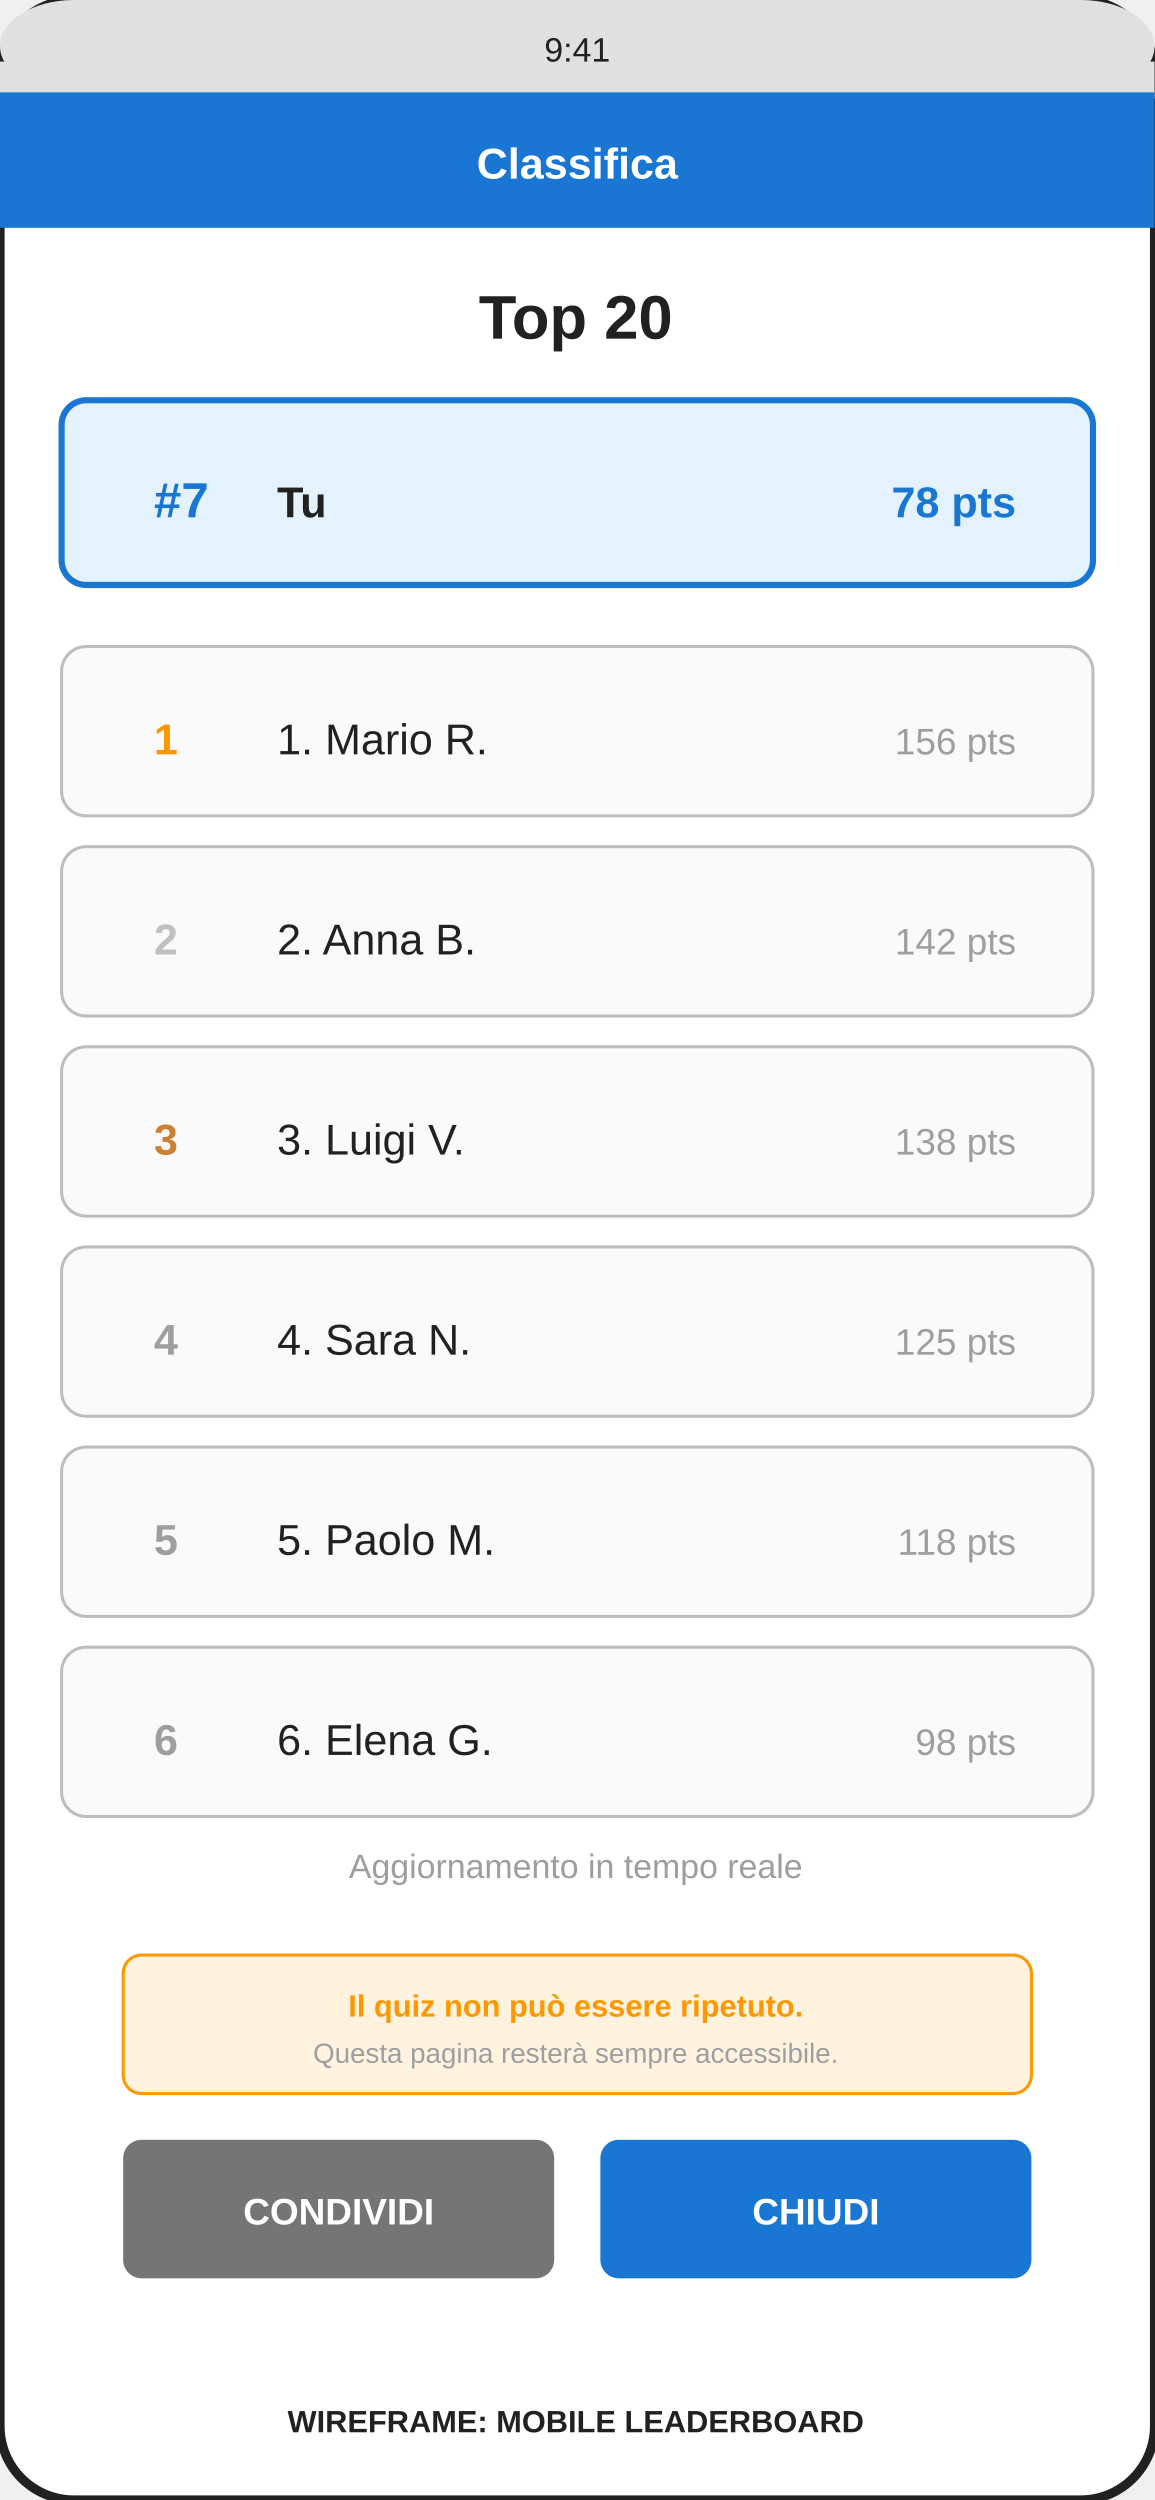
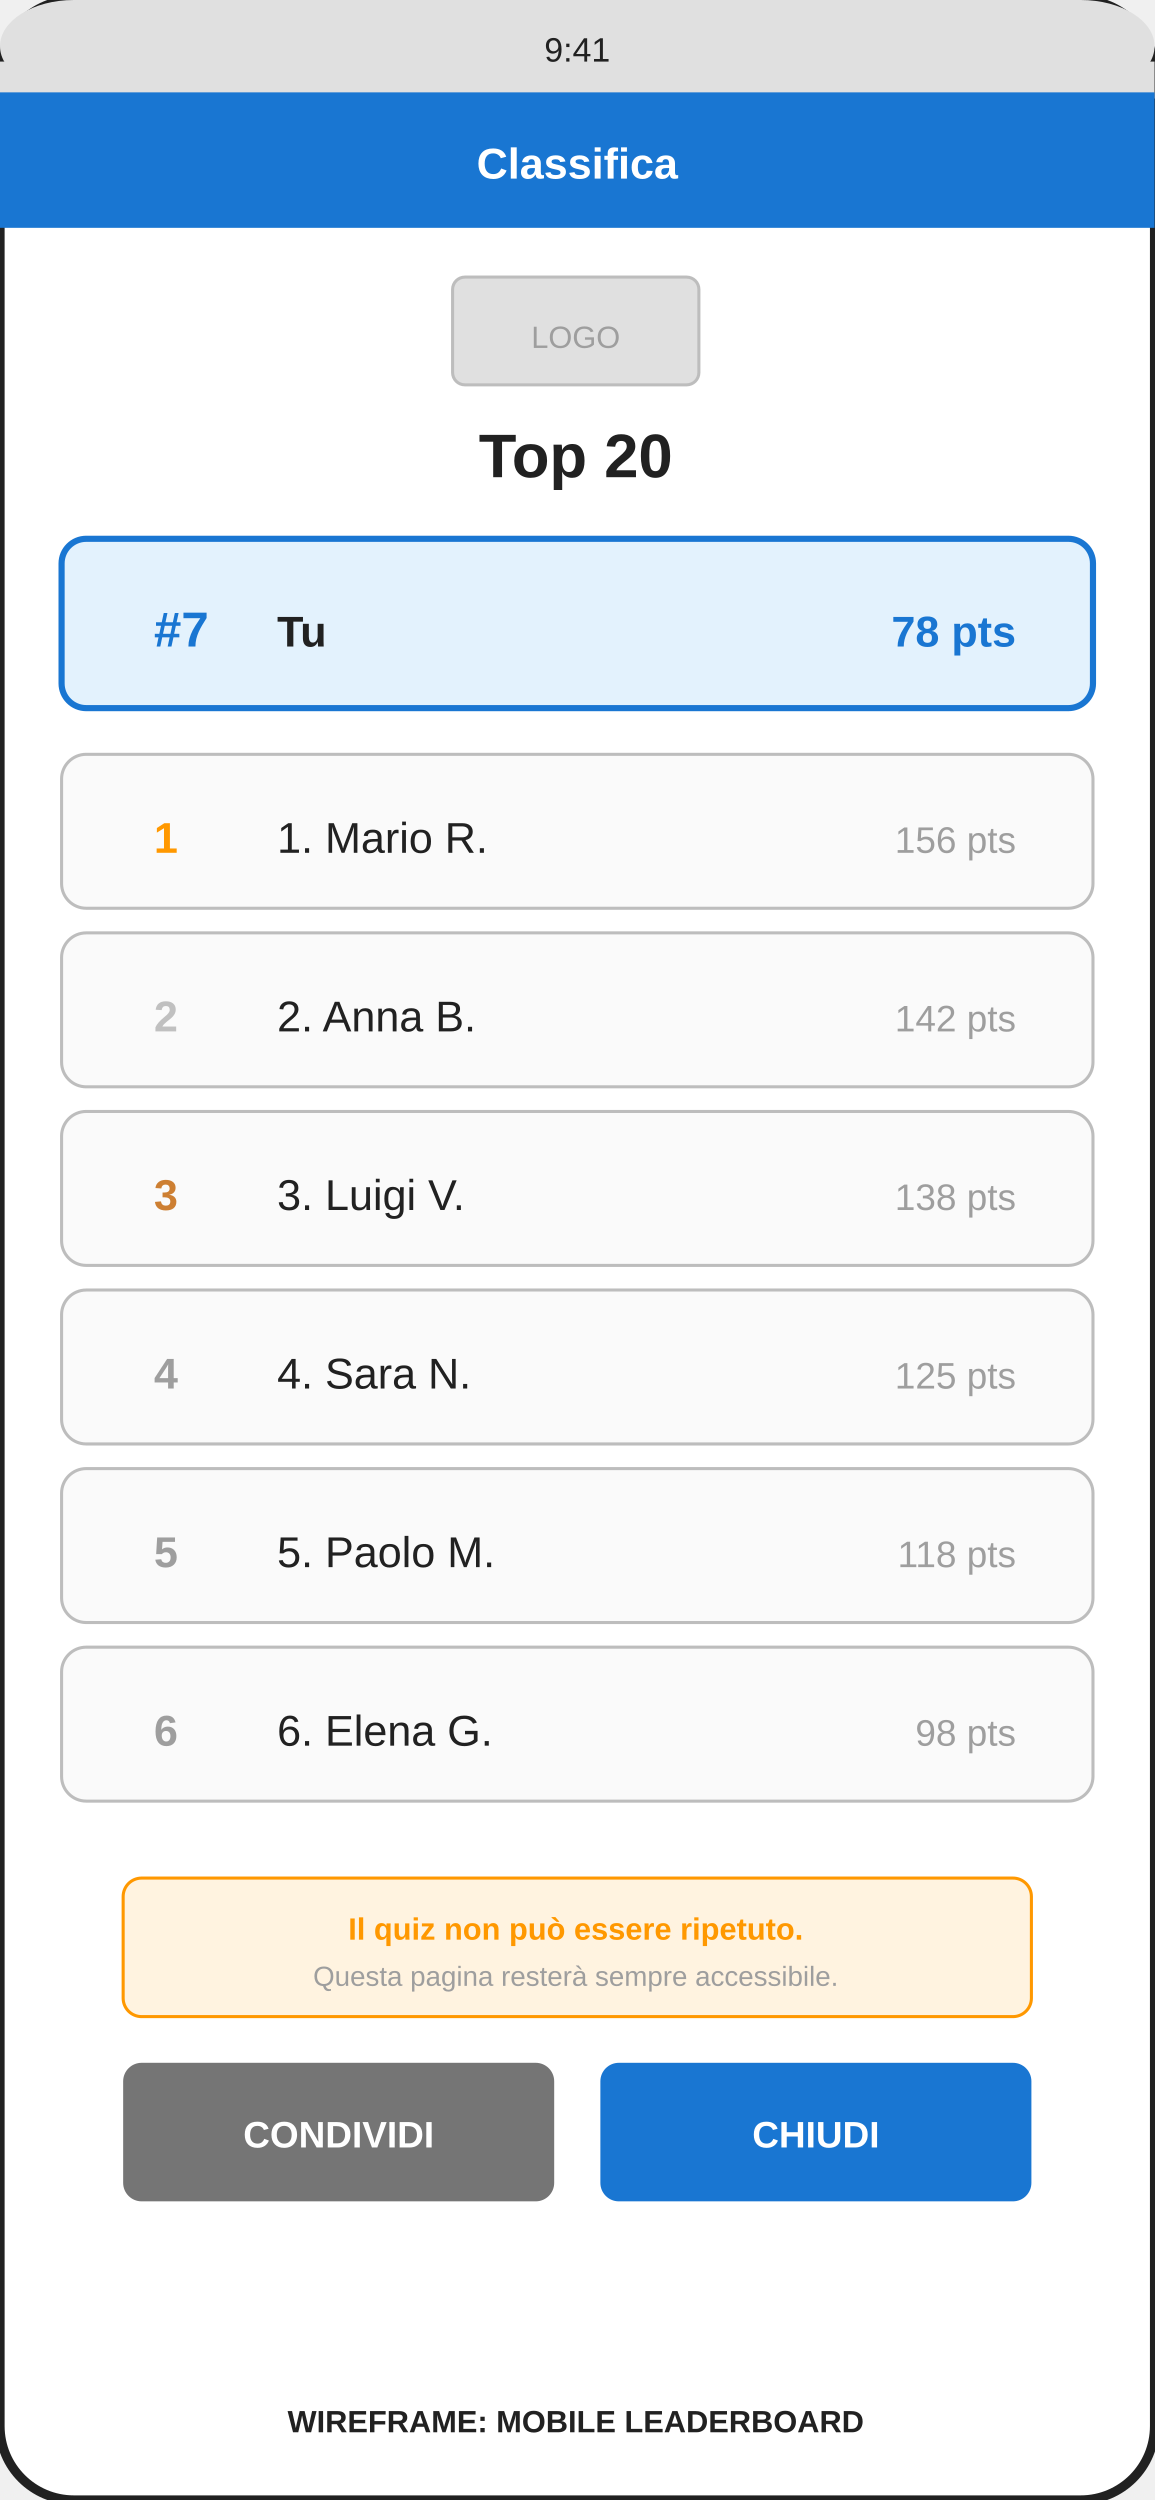
<svg xmlns="http://www.w3.org/2000/svg" baseProfile="full" height="812" version="1.1" width="375">
  <defs />
  <g id="mobile_leaderboard">
    <g id="phone_frame">
      <rect fill="#FFFFFF" height="812" rx="24" ry="24" stroke="#212121" stroke-width="3" width="375" x="0" y="0" />
      <rect fill="#E0E0E0" height="30" rx="24" ry="24" width="375" x="0" y="0" />
      <rect fill="#E0E0E0" height="12" width="375" x="0" y="20" />
      <text fill="#212121" style="font-family: Arial, sans-serif; font-size: 11px; font-weight: normal" text-anchor="middle" x="187.5" y="20">9:41</text>
      <rect fill="#1976D2" height="44" rx="0" ry="0" width="375" x="0" y="30" />
      <text fill="#FFFFFF" style="font-family: Arial, sans-serif; font-size: 14px; font-weight: bold" text-anchor="middle" x="187.5" y="58">Classifica</text>
    </g>
-     <text fill="#212121" style="font-family: Arial, sans-serif; font-size: 20px; font-weight: bold" text-anchor="middle" x="187" y="110">Top 20</text>
+     <g id="logo">
+       <rect fill="#E0E0E0" height="35" rx="4" ry="4" stroke="#BDBDBD" stroke-width="1" width="80" x="147" y="90" />
+       <text fill="#9E9E9E" style="font-family: Arial, sans-serif; font-size: 10px; font-weight: normal" text-anchor="middle" x="187" y="113">LOGO</text>
+     </g>
+     <text fill="#212121" style="font-family: Arial, sans-serif; font-size: 20px; font-weight: bold" text-anchor="middle" x="187" y="155">Top 20</text>
    <g id="your_position">
-       <rect fill="#E3F2FD" height="60" rx="8" ry="8" stroke="#1976D2" stroke-width="2" width="335" x="20" y="130" />
-       <text fill="#1976D2" style="font-family: Arial, sans-serif; font-size: 16px; font-weight: bold" text-anchor="start" x="50" y="168">#7</text>
-       <text fill="#212121" style="font-family: Arial, sans-serif; font-size: 14px; font-weight: bold" text-anchor="start" x="90" y="168">Tu</text>
-       <text fill="#1976D2" style="font-family: Arial, sans-serif; font-size: 14px; font-weight: bold" text-anchor="end" x="330" y="168">78 pts</text>
+       <rect fill="#E3F2FD" height="55" rx="8" ry="8" stroke="#1976D2" stroke-width="2" width="335" x="20" y="175" />
+       <text fill="#1976D2" style="font-family: Arial, sans-serif; font-size: 16px; font-weight: bold" text-anchor="start" x="50" y="210">#7</text>
+       <text fill="#212121" style="font-family: Arial, sans-serif; font-size: 14px; font-weight: bold" text-anchor="start" x="90" y="210">Tu</text>
+       <text fill="#1976D2" style="font-family: Arial, sans-serif; font-size: 14px; font-weight: bold" text-anchor="end" x="330" y="210">78 pts</text>
    </g>
    <g id="row_0">
-       <rect fill="#FAFAFA" height="55" rx="8" ry="8" stroke="#BDBDBD" stroke-width="1" width="335" x="20" y="210" />
-       <text fill="#FF9800" style="font-family: Arial, sans-serif; font-size: 14px; font-weight: bold" text-anchor="start" x="50" y="245">1</text>
-       <text fill="#212121" style="font-family: Arial, sans-serif; font-size: 14px; font-weight: normal" text-anchor="start" x="90" y="245">1. Mario R.</text>
-       <text fill="#9E9E9E" style="font-family: Arial, sans-serif; font-size: 12px; font-weight: normal" text-anchor="end" x="330" y="245">156 pts</text>
+       <rect fill="#FAFAFA" height="50" rx="8" ry="8" stroke="#BDBDBD" stroke-width="1" width="335" x="20" y="245" />
+       <text fill="#FF9800" style="font-family: Arial, sans-serif; font-size: 14px; font-weight: bold" text-anchor="start" x="50" y="277">1</text>
+       <text fill="#212121" style="font-family: Arial, sans-serif; font-size: 14px; font-weight: normal" text-anchor="start" x="90" y="277">1. Mario R.</text>
+       <text fill="#9E9E9E" style="font-family: Arial, sans-serif; font-size: 12px; font-weight: normal" text-anchor="end" x="330" y="277">156 pts</text>
    </g>
    <g id="row_1">
-       <rect fill="#FAFAFA" height="55" rx="8" ry="8" stroke="#BDBDBD" stroke-width="1" width="335" x="20" y="275" />
-       <text fill="#C0C0C0" style="font-family: Arial, sans-serif; font-size: 14px; font-weight: bold" text-anchor="start" x="50" y="310">2</text>
-       <text fill="#212121" style="font-family: Arial, sans-serif; font-size: 14px; font-weight: normal" text-anchor="start" x="90" y="310">2. Anna B.</text>
-       <text fill="#9E9E9E" style="font-family: Arial, sans-serif; font-size: 12px; font-weight: normal" text-anchor="end" x="330" y="310">142 pts</text>
+       <rect fill="#FAFAFA" height="50" rx="8" ry="8" stroke="#BDBDBD" stroke-width="1" width="335" x="20" y="303" />
+       <text fill="#C0C0C0" style="font-family: Arial, sans-serif; font-size: 14px; font-weight: bold" text-anchor="start" x="50" y="335">2</text>
+       <text fill="#212121" style="font-family: Arial, sans-serif; font-size: 14px; font-weight: normal" text-anchor="start" x="90" y="335">2. Anna B.</text>
+       <text fill="#9E9E9E" style="font-family: Arial, sans-serif; font-size: 12px; font-weight: normal" text-anchor="end" x="330" y="335">142 pts</text>
    </g>
    <g id="row_2">
-       <rect fill="#FAFAFA" height="55" rx="8" ry="8" stroke="#BDBDBD" stroke-width="1" width="335" x="20" y="340" />
-       <text fill="#CD7F32" style="font-family: Arial, sans-serif; font-size: 14px; font-weight: bold" text-anchor="start" x="50" y="375">3</text>
-       <text fill="#212121" style="font-family: Arial, sans-serif; font-size: 14px; font-weight: normal" text-anchor="start" x="90" y="375">3. Luigi V.</text>
-       <text fill="#9E9E9E" style="font-family: Arial, sans-serif; font-size: 12px; font-weight: normal" text-anchor="end" x="330" y="375">138 pts</text>
+       <rect fill="#FAFAFA" height="50" rx="8" ry="8" stroke="#BDBDBD" stroke-width="1" width="335" x="20" y="361" />
+       <text fill="#CD7F32" style="font-family: Arial, sans-serif; font-size: 14px; font-weight: bold" text-anchor="start" x="50" y="393">3</text>
+       <text fill="#212121" style="font-family: Arial, sans-serif; font-size: 14px; font-weight: normal" text-anchor="start" x="90" y="393">3. Luigi V.</text>
+       <text fill="#9E9E9E" style="font-family: Arial, sans-serif; font-size: 12px; font-weight: normal" text-anchor="end" x="330" y="393">138 pts</text>
    </g>
    <g id="row_3">
-       <rect fill="#FAFAFA" height="55" rx="8" ry="8" stroke="#BDBDBD" stroke-width="1" width="335" x="20" y="405" />
-       <text fill="#9E9E9E" style="font-family: Arial, sans-serif; font-size: 14px; font-weight: bold" text-anchor="start" x="50" y="440">4</text>
-       <text fill="#212121" style="font-family: Arial, sans-serif; font-size: 14px; font-weight: normal" text-anchor="start" x="90" y="440">4. Sara N.</text>
-       <text fill="#9E9E9E" style="font-family: Arial, sans-serif; font-size: 12px; font-weight: normal" text-anchor="end" x="330" y="440">125 pts</text>
+       <rect fill="#FAFAFA" height="50" rx="8" ry="8" stroke="#BDBDBD" stroke-width="1" width="335" x="20" y="419" />
+       <text fill="#9E9E9E" style="font-family: Arial, sans-serif; font-size: 14px; font-weight: bold" text-anchor="start" x="50" y="451">4</text>
+       <text fill="#212121" style="font-family: Arial, sans-serif; font-size: 14px; font-weight: normal" text-anchor="start" x="90" y="451">4. Sara N.</text>
+       <text fill="#9E9E9E" style="font-family: Arial, sans-serif; font-size: 12px; font-weight: normal" text-anchor="end" x="330" y="451">125 pts</text>
    </g>
    <g id="row_4">
-       <rect fill="#FAFAFA" height="55" rx="8" ry="8" stroke="#BDBDBD" stroke-width="1" width="335" x="20" y="470" />
-       <text fill="#9E9E9E" style="font-family: Arial, sans-serif; font-size: 14px; font-weight: bold" text-anchor="start" x="50" y="505">5</text>
-       <text fill="#212121" style="font-family: Arial, sans-serif; font-size: 14px; font-weight: normal" text-anchor="start" x="90" y="505">5. Paolo M.</text>
-       <text fill="#9E9E9E" style="font-family: Arial, sans-serif; font-size: 12px; font-weight: normal" text-anchor="end" x="330" y="505">118 pts</text>
+       <rect fill="#FAFAFA" height="50" rx="8" ry="8" stroke="#BDBDBD" stroke-width="1" width="335" x="20" y="477" />
+       <text fill="#9E9E9E" style="font-family: Arial, sans-serif; font-size: 14px; font-weight: bold" text-anchor="start" x="50" y="509">5</text>
+       <text fill="#212121" style="font-family: Arial, sans-serif; font-size: 14px; font-weight: normal" text-anchor="start" x="90" y="509">5. Paolo M.</text>
+       <text fill="#9E9E9E" style="font-family: Arial, sans-serif; font-size: 12px; font-weight: normal" text-anchor="end" x="330" y="509">118 pts</text>
    </g>
    <g id="row_5">
-       <rect fill="#FAFAFA" height="55" rx="8" ry="8" stroke="#BDBDBD" stroke-width="1" width="335" x="20" y="535" />
-       <text fill="#9E9E9E" style="font-family: Arial, sans-serif; font-size: 14px; font-weight: bold" text-anchor="start" x="50" y="570">6</text>
-       <text fill="#212121" style="font-family: Arial, sans-serif; font-size: 14px; font-weight: normal" text-anchor="start" x="90" y="570">6. Elena G.</text>
-       <text fill="#9E9E9E" style="font-family: Arial, sans-serif; font-size: 12px; font-weight: normal" text-anchor="end" x="330" y="570">98 pts</text>
+       <rect fill="#FAFAFA" height="50" rx="8" ry="8" stroke="#BDBDBD" stroke-width="1" width="335" x="20" y="535" />
+       <text fill="#9E9E9E" style="font-family: Arial, sans-serif; font-size: 14px; font-weight: bold" text-anchor="start" x="50" y="567">6</text>
+       <text fill="#212121" style="font-family: Arial, sans-serif; font-size: 14px; font-weight: normal" text-anchor="start" x="90" y="567">6. Elena G.</text>
+       <text fill="#9E9E9E" style="font-family: Arial, sans-serif; font-size: 12px; font-weight: normal" text-anchor="end" x="330" y="567">98 pts</text>
    </g>
-     <text fill="#9E9E9E" style="font-family: Arial, sans-serif; font-size: 11px; font-weight: normal" text-anchor="middle" x="187" y="610">Aggiornamento in tempo reale</text>
-     <rect fill="#FFF3E0" height="45" rx="6" ry="6" stroke="#FF9800" stroke-width="1" width="295" x="40" y="635" />
-     <text fill="#FF9800" style="font-family: Arial, sans-serif; font-size: 10px; font-weight: bold" text-anchor="middle" x="187" y="655">Il quiz non può essere ripetuto.</text>
-     <text fill="#9E9E9E" style="font-family: Arial, sans-serif; font-size: 9px; font-weight: normal" text-anchor="middle" x="187" y="670">Questa pagina resterà sempre accessibile.</text>
+     <rect fill="#FFF3E0" height="45" rx="6" ry="6" stroke="#FF9800" stroke-width="1" width="295" x="40" y="610" />
+     <text fill="#FF9800" style="font-family: Arial, sans-serif; font-size: 10px; font-weight: bold" text-anchor="middle" x="187" y="630">Il quiz non può essere ripetuto.</text>
+     <text fill="#9E9E9E" style="font-family: Arial, sans-serif; font-size: 9px; font-weight: normal" text-anchor="middle" x="187" y="645">Questa pagina resterà sempre accessibile.</text>
    <g id="button_CONDIVIDI">
-       <rect fill="#757575" height="45" rx="6" ry="6" width="140" x="40" y="695" />
-       <text fill="#FFFFFF" style="font-family: Arial, sans-serif; font-size: 12px; font-weight: bold" text-anchor="middle" x="110.0" y="722.5">CONDIVIDI</text>
+       <rect fill="#757575" height="45" rx="6" ry="6" width="140" x="40" y="670" />
+       <text fill="#FFFFFF" style="font-family: Arial, sans-serif; font-size: 12px; font-weight: bold" text-anchor="middle" x="110.0" y="697.5">CONDIVIDI</text>
    </g>
    <g id="button_CHIUDI">
-       <rect fill="#1976D2" height="45" rx="6" ry="6" width="140" x="195" y="695" />
-       <text fill="#FFFFFF" style="font-family: Arial, sans-serif; font-size: 12px; font-weight: bold" text-anchor="middle" x="265.0" y="722.5">CHIUDI</text>
+       <rect fill="#1976D2" height="45" rx="6" ry="6" width="140" x="195" y="670" />
+       <text fill="#FFFFFF" style="font-family: Arial, sans-serif; font-size: 12px; font-weight: bold" text-anchor="middle" x="265.0" y="697.5">CHIUDI</text>
    </g>
    <text fill="#212121" style="font-family: Arial, sans-serif; font-size: 10px; font-weight: bold" text-anchor="middle" x="187" y="790">WIREFRAME: MOBILE LEADERBOARD</text>
  </g>
</svg>
